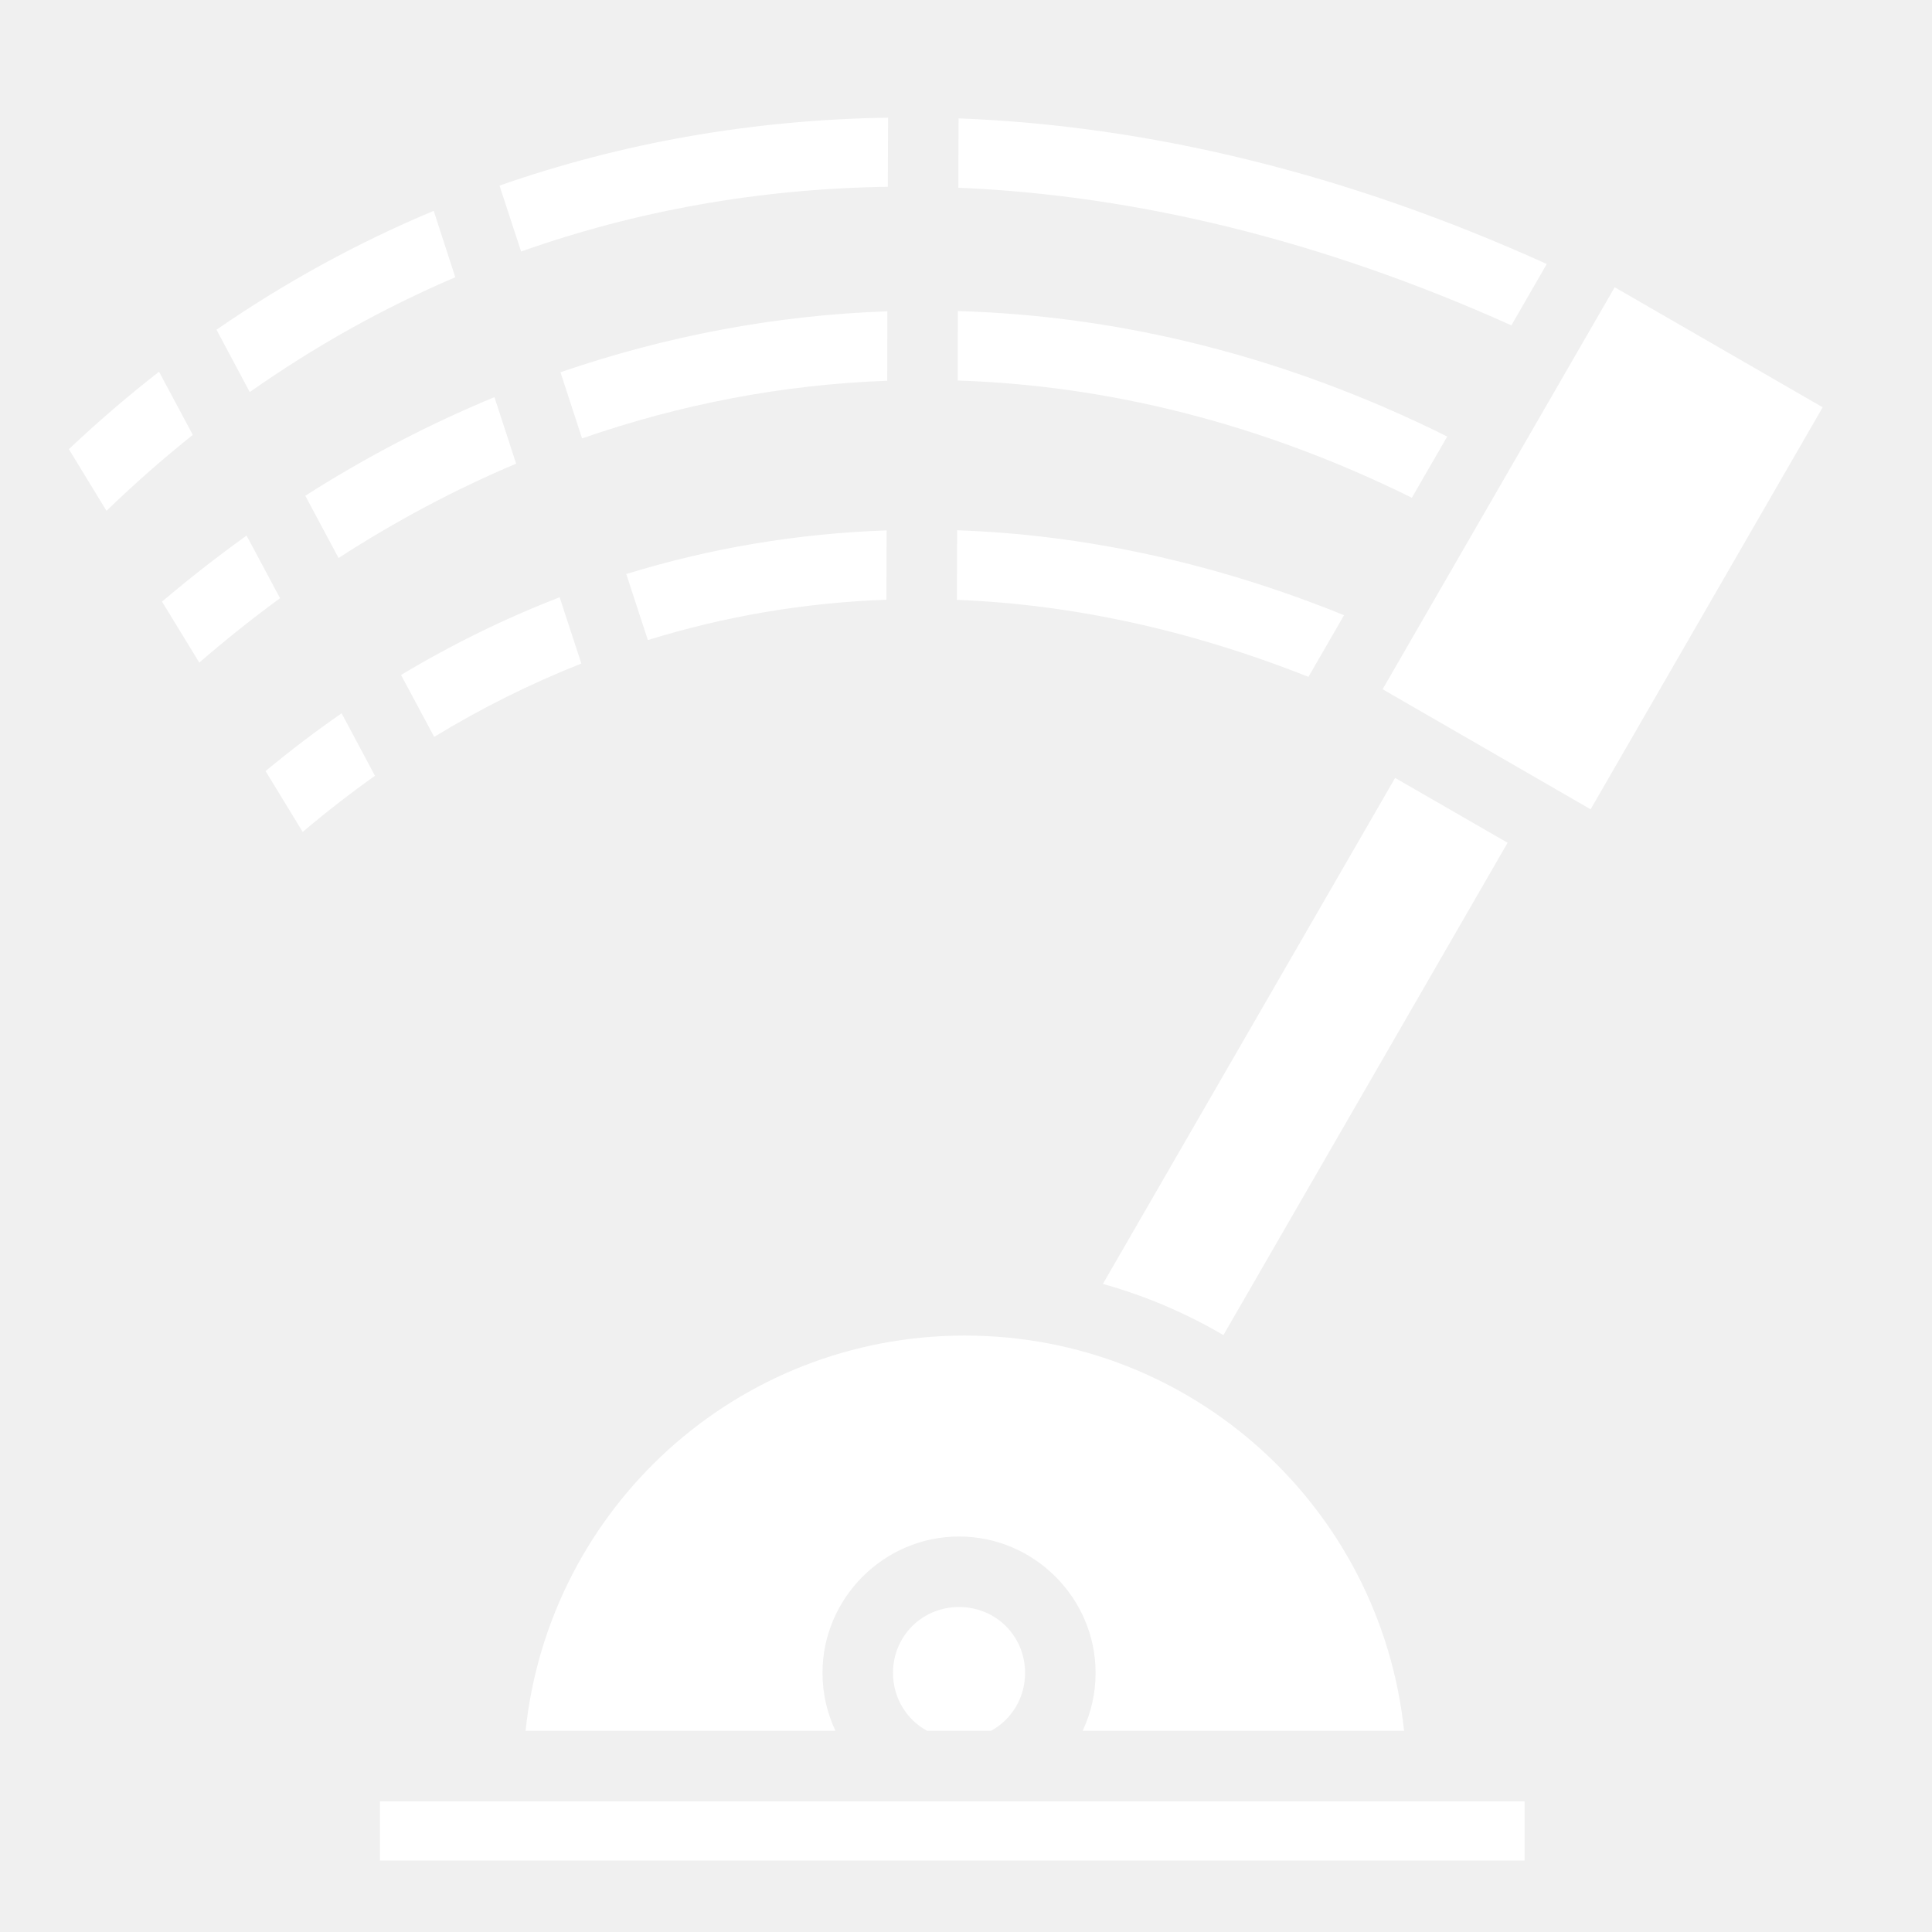
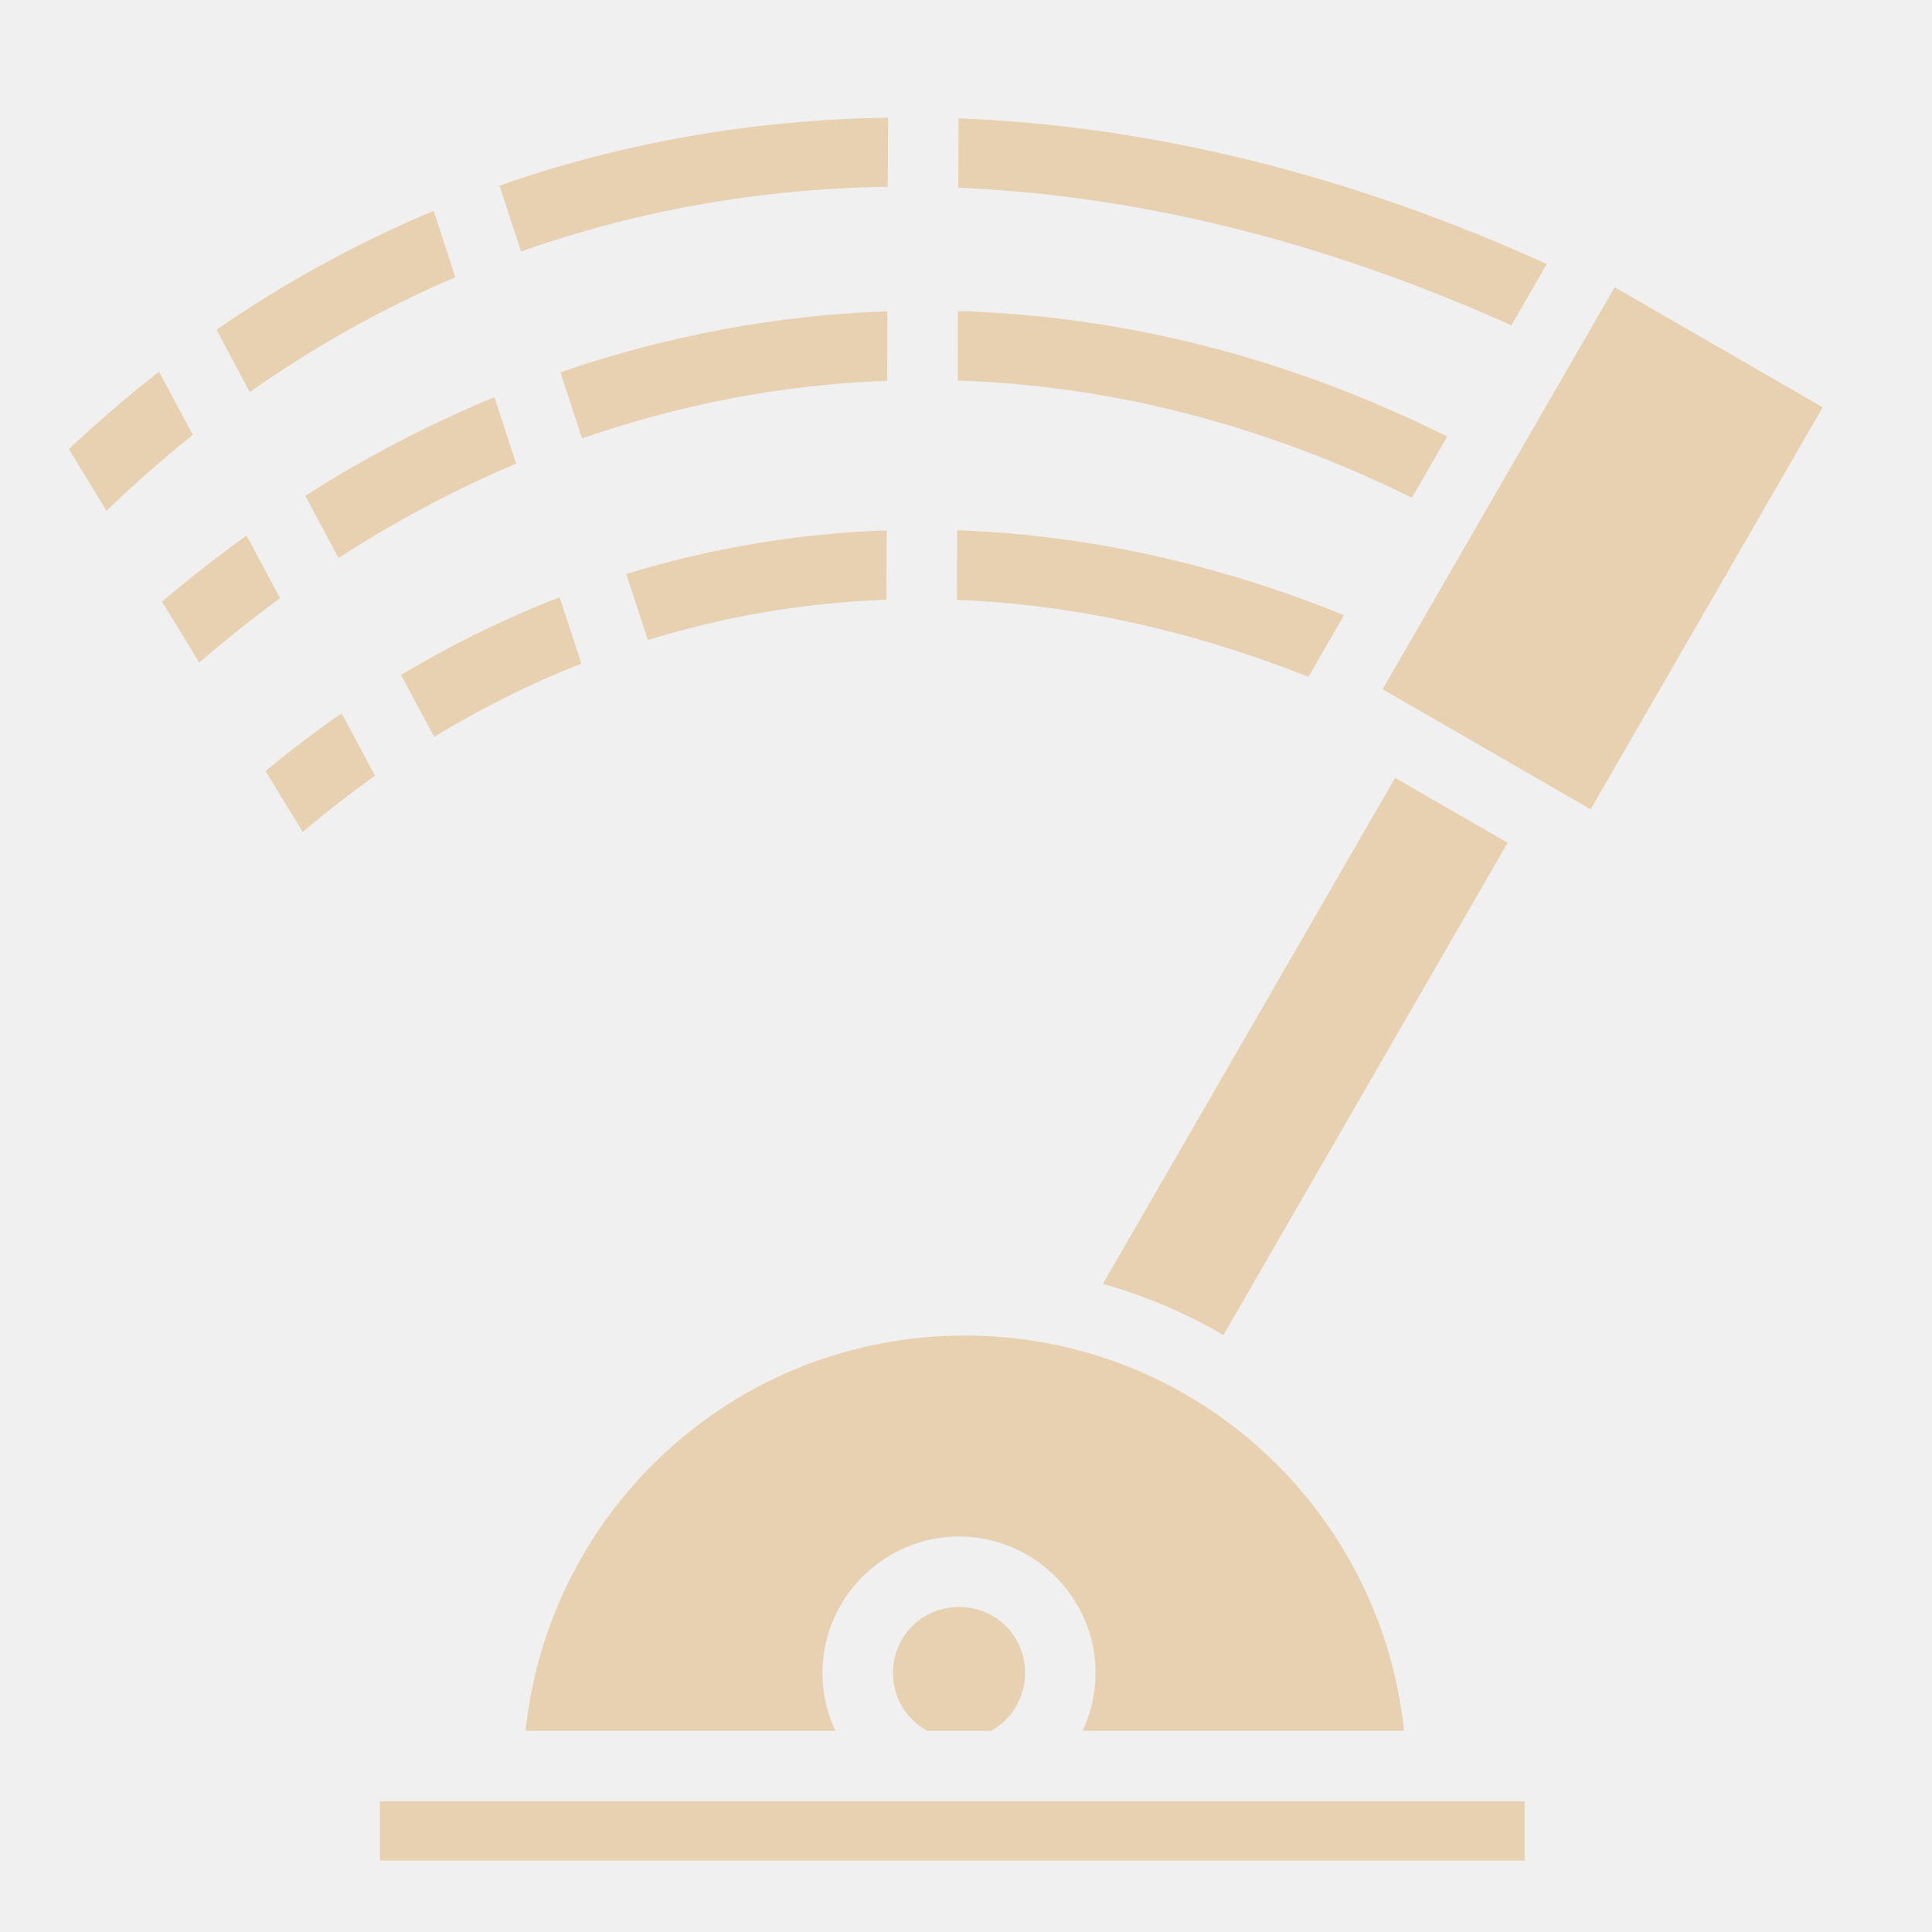
<svg xmlns="http://www.w3.org/2000/svg" viewBox="0 0 512 512">
-   <path fill="#fff" d="M235.344 31.188c-35.92.543-70.472 6.628-102.97 18l5.72 17.468c30.61-10.843 63.185-16.653 97.187-17.156l.064-18.313zm18.687.187l-.06 18.375c46.9 1.963 96.236 13.842 146.56 36.47l9.376-16.25C356.84 45.9 304.253 33.282 254.03 31.374zm-139.093 24.5c-20.133 8.42-39.376 18.953-57.562 31.5l8.813 16.53c17.207-12.117 35.41-22.284 54.468-30.436l-5.72-17.595zm312.97 20.25l-61.5 106.53 55.124 31.814 61.5-106.532-55.124-31.813zm-174.063 6.313l-.03 18.406c39.736 1.29 80.36 11.3 120.342 31.062l9.375-16.22c-42.846-21.33-86.708-32.012-129.686-33.25zm-18.688.062c-29.644 1.034-58.722 6.555-86.625 16.156l5.72 17.53c26.066-9.063 53.198-14.28 80.875-15.28l.03-18.406zM42.126 98.53c-8.205 6.396-16.177 13.24-23.876 20.5l9.97 16.345c7.376-7.136 15.013-13.842 22.874-20.125l-8.938-16.72h-.03zm88.905 6.72c-17.292 7.142-34.04 15.886-50.124 26.125l8.813 16.5c15.13-9.78 30.847-18.16 47.06-25l-5.75-17.625zm122.626 35.28l-.062 18.44c30.17 1.18 61.405 7.815 93.156 20.405l9.438-16.344c-34.7-14.046-69.15-21.353-102.532-22.5zm-18.687.032c-23.744.82-46.85 4.73-69 11.563l5.718 17.5c20.297-6.28 41.433-9.915 63.218-10.688l.063-18.375zm-169.626 1.375c-7.647 5.49-15.13 11.32-22.406 17.5l9.874 16.157c6.96-6.02 14.107-11.72 21.407-17.063l-8.876-16.593zm82.97 16.344c-14.515 5.62-28.545 12.503-42.033 20.595l8.782 16.406c12.534-7.633 25.55-14.124 39-19.436l-5.75-17.563zM90.53 189.03c-6.896 4.782-13.607 9.887-20.155 15.314l9.844 16.125c6.23-5.272 12.61-10.237 19.155-14.876L90.53 189.03zm279.19 17.126L292.28 340.25c11.3 3.162 22.027 7.753 31.94 13.563l75.31-130.47-29.81-17.187zm-114.033 147.78c-60.607.002-110.206 45.816-116.406 104.752h82.126c-2.206-4.67-3.437-9.87-3.437-15.344 0-19.872 16.315-36.156 36.186-36.156 19.872 0 36.188 16.284 36.188 36.156 0 5.475-1.23 10.674-3.438 15.344h85.188c-6.2-58.936-55.8-104.75-116.406-104.75zm-1.53 71.94c-9.773 0-17.5 7.696-17.5 17.468 0 6.678 3.626 12.39 9.03 15.344h16.938c5.404-2.955 9.03-8.666 9.03-15.344 0-9.772-7.727-17.47-17.5-17.47zm-153.47 51.5v15.687h303.344v-15.688H100.69z" />
+   <path fill="#e7d1b1" d="M235.344 31.188c-35.92.543-70.472 6.628-102.97 18l5.72 17.468c30.61-10.843 63.185-16.653 97.187-17.156l.064-18.313zm18.687.187-.06 18.375c46.9 1.963 96.236 13.842 146.56 36.47l9.376-16.25C356.84 45.9 304.253 33.282 254.03 31.374zm-139.093 24.5c-20.133 8.42-39.376 18.953-57.562 31.5l8.813 16.53c17.207-12.117 35.41-22.284 54.468-30.436l-5.72-17.595zm312.97 20.25-61.5 106.53 55.124 31.814 61.5-106.532-55.124-31.813zm-174.063 6.313-.03 18.406c39.736 1.29 80.36 11.3 120.342 31.062l9.375-16.22c-42.846-21.33-86.708-32.012-129.686-33.25zm-18.688.062c-29.644 1.034-58.722 6.555-86.625 16.156l5.72 17.53c26.066-9.063 53.198-14.28 80.875-15.28l.03-18.406zM42.126 98.53a335.26 335.26 0 0 0-23.876 20.5l9.97 16.345a322.214 322.214 0 0 1 22.874-20.125l-8.938-16.72h-.03zm88.905 6.72c-17.292 7.142-34.04 15.886-50.124 26.125l8.813 16.5c15.13-9.78 30.847-18.16 47.06-25l-5.75-17.625zm122.626 35.28-.062 18.44c30.17 1.18 61.405 7.815 93.156 20.405l9.438-16.344c-34.7-14.046-69.15-21.353-102.532-22.5zm-18.687.032c-23.744.82-46.85 4.73-69 11.563l5.718 17.5c20.297-6.28 41.433-9.915 63.218-10.688l.063-18.375zm-169.626 1.375a349.067 349.067 0 0 0-22.406 17.5l9.874 16.157a337.1 337.1 0 0 1 21.407-17.063l-8.876-16.593zm82.97 16.344c-14.515 5.62-28.545 12.503-42.033 20.595l8.782 16.406c12.534-7.633 25.55-14.124 39-19.436l-5.75-17.563zM90.53 189.03a295.09 295.09 0 0 0-20.155 15.314l9.844 16.125a282.991 282.991 0 0 1 19.155-14.876L90.53 189.03zm279.19 17.126L292.28 340.25a135.268 135.268 0 0 1 31.94 13.563l75.31-130.47-29.81-17.187zm-114.033 147.78c-60.607.002-110.206 45.816-116.406 104.752h82.126a35.826 35.826 0 0 1-3.437-15.344c0-19.872 16.315-36.156 36.186-36.156 19.872 0 36.188 16.284 36.188 36.156 0 5.475-1.23 10.674-3.438 15.344h85.188c-6.2-58.936-55.8-104.75-116.406-104.75zm-1.53 71.94c-9.773 0-17.5 7.696-17.5 17.468 0 6.678 3.626 12.39 9.03 15.344h16.938c5.404-2.955 9.03-8.666 9.03-15.344 0-9.772-7.727-17.47-17.5-17.47zm-153.47 51.5v15.687h303.344v-15.688H100.69z" />
</svg>
